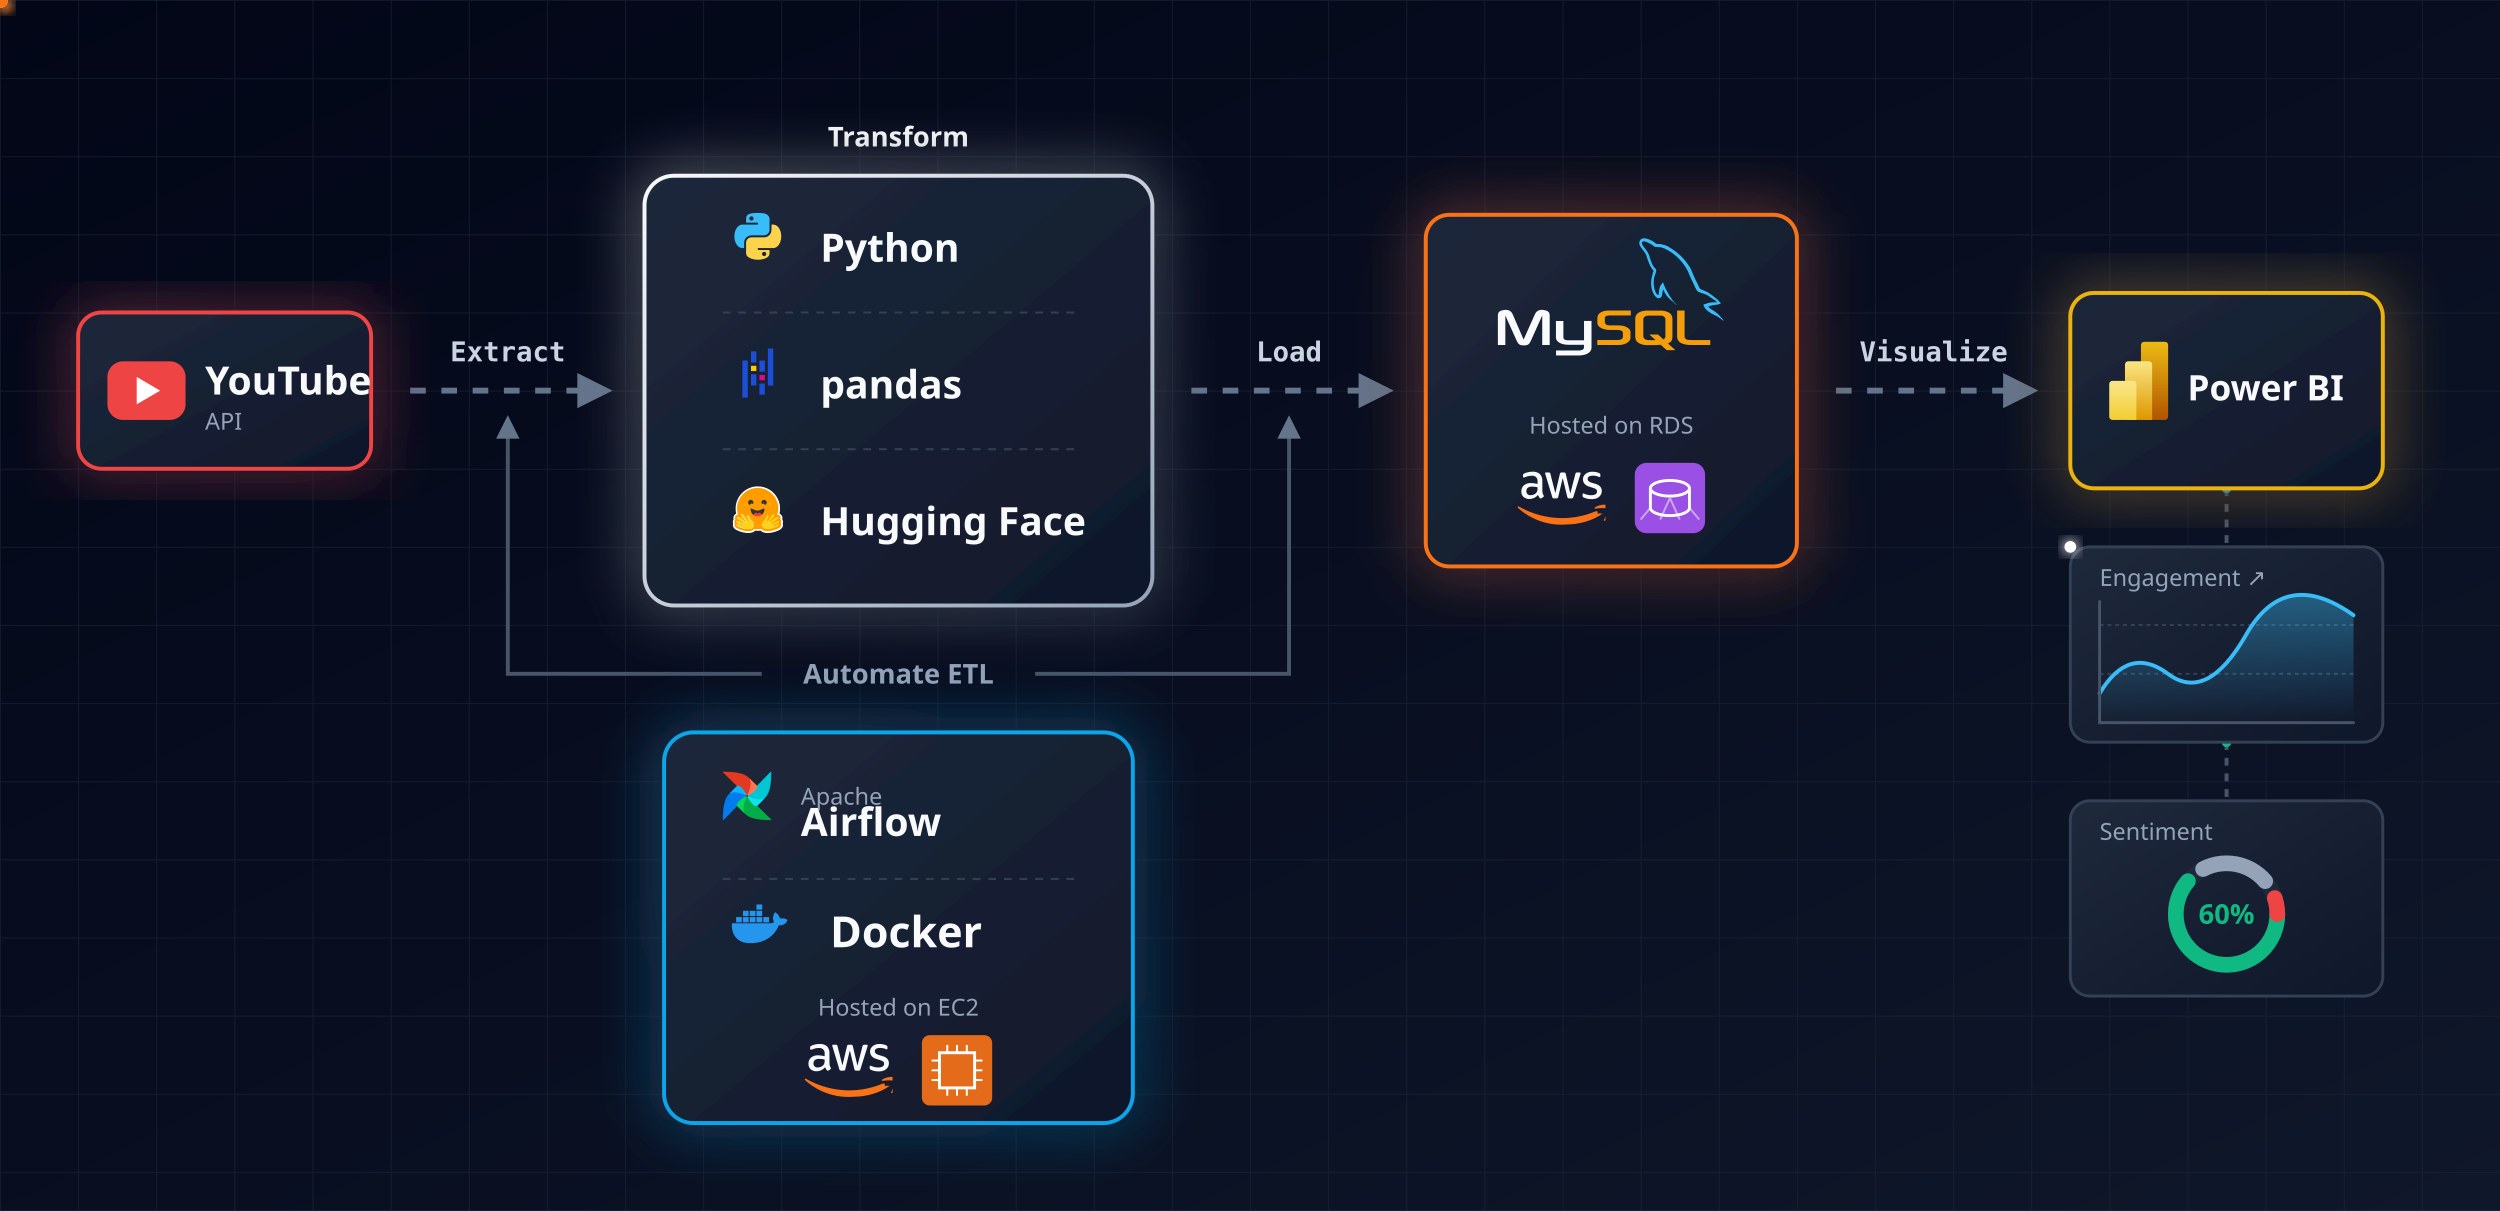
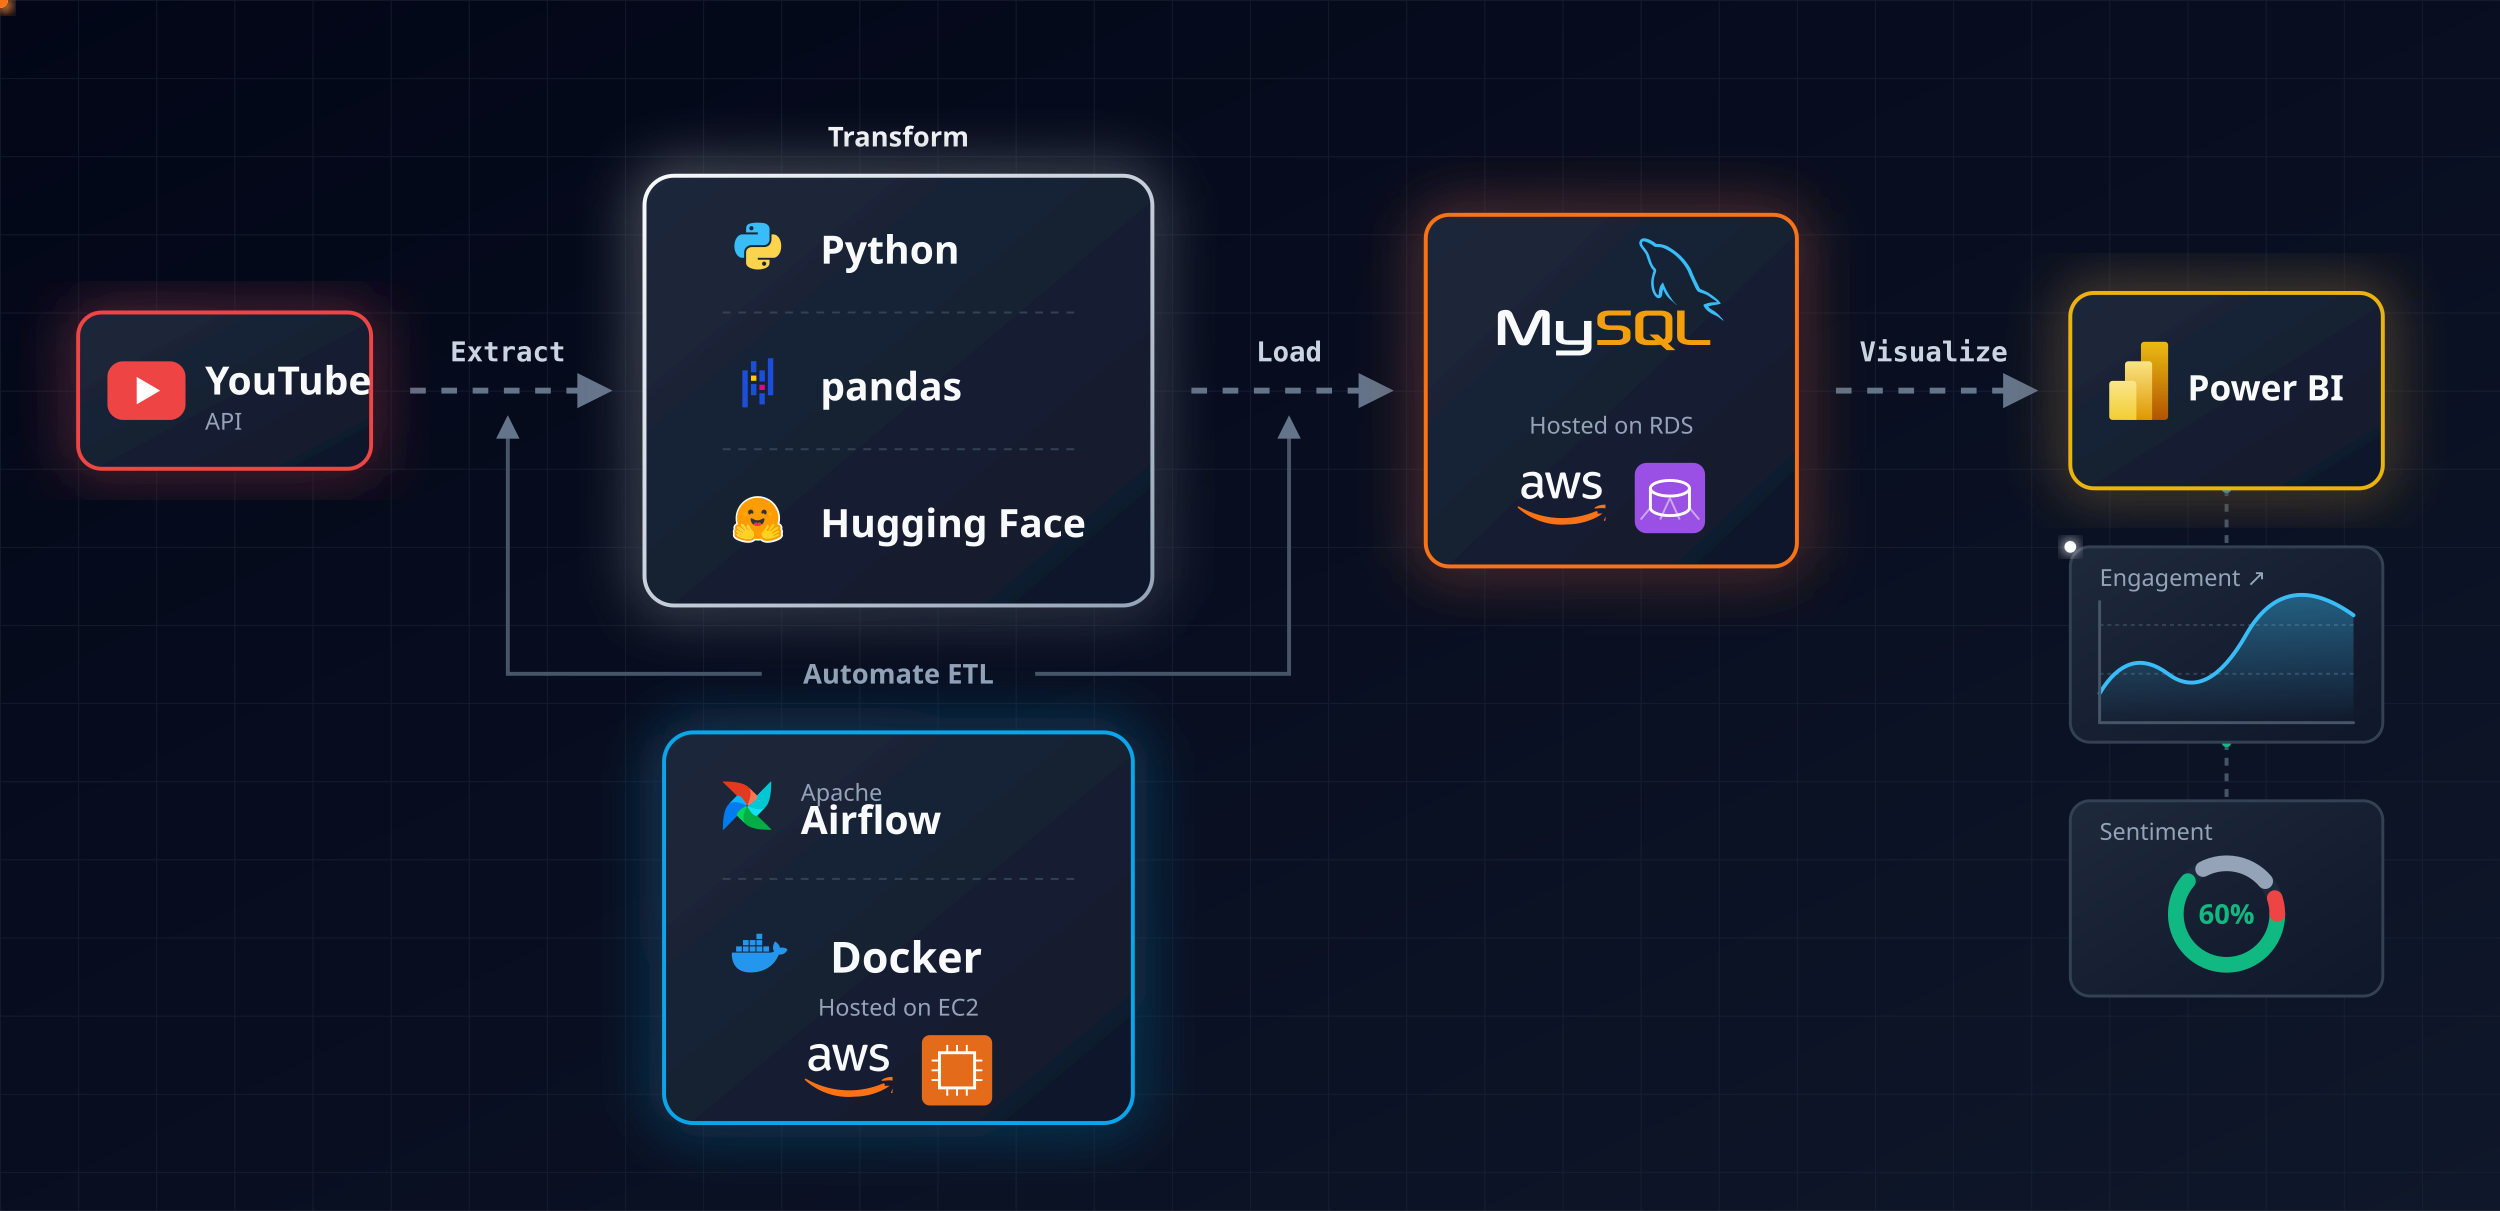
<svg xmlns="http://www.w3.org/2000/svg" viewBox="0 0 1280 620" width="100%" height="100%">
  <defs>
    <linearGradient id="bg-grad" x1="0%" y1="0%" x2="100%" y2="100%">
      <stop offset="0%" stop-color="#020617" />
      <stop offset="100%" stop-color="#0f172a" />
    </linearGradient>
    <linearGradient id="panel-grad" x1="0%" y1="0%" x2="100%" y2="100%">
      <stop offset="0%" stop-color="#1e293b" />
      <stop offset="100%" stop-color="#0f172a" />
    </linearGradient>
    <linearGradient id="border-transform" x1="0%" y1="0%" x2="100%" y2="100%">
      <stop offset="0%" stop-color="#f8fafc" />
      <stop offset="100%" stop-color="#94a3b8" />
    </linearGradient>
    <linearGradient id="line-fill" x1="0%" y1="0%" x2="0%" y2="100%">
      <stop offset="0%" stop-color="#38bdf8" stop-opacity="0.4" />
      <stop offset="100%" stop-color="#38bdf8" stop-opacity="0.0" />
    </linearGradient>
    <filter id="glow" x="-50%" y="-50%" width="200%" height="200%">
      <feGaussianBlur in="SourceGraphic" stdDeviation="3" result="blur1" />
      <feGaussianBlur in="SourceGraphic" stdDeviation="6" result="blur2" />
      <feMerge>
        <feMergeNode in="blur2" />
        <feMergeNode in="blur1" />
        <feMergeNode in="SourceGraphic" />
      </feMerge>
    </filter>
    <filter id="panel-glow" x="-20%" y="-20%" width="140%" height="140%">
      <feGaussianBlur in="SourceGraphic" stdDeviation="15" result="blur" />
      <feComposite in="SourceGraphic" in2="blur" operator="over" />
    </filter>
    <pattern id="grid" width="40" height="40" patternUnits="userSpaceOnUse">
      <path d="M 40 0 L 0 0 0 40" fill="none" stroke="#1e293b" stroke-width="1" opacity="0.5" />
    </pattern>
    <marker id="arrow" viewBox="0 0 10 10" refX="8" refY="5" markerWidth="6" markerHeight="6" orient="auto">
      <path d="M 0 0 L 10 5 L 0 10 Z" fill="#64748b" />
    </marker>
    <style>
      .node-title { font-family: 'Segoe UI', system-ui, sans-serif; font-size: 14px; font-weight: bold; fill: #f8fafc; text-anchor: middle; }
      .node-text { font-family: 'Segoe UI', system-ui, sans-serif; font-size: 20px; font-weight: bold; fill: #f8fafc; }
      .node-sub { font-family: 'Segoe UI', system-ui, sans-serif; font-size: 12px; fill: #94a3b8; }
      .label { font-family: 'Roboto Mono', monospace; font-size: 14px; fill: #cbd5e1; font-weight: bold; }
      .aws-logo { fill: #f8fafc; }
      .aws-smile { fill: #f97316; }
      
      @keyframes dashFlow {
        from { stroke-dashoffset: 16; }
        to { stroke-dashoffset: 0; }
      }
      .flow-line {
        stroke: #64748b;
        stroke-width: 3;
        fill: none;
        stroke-dasharray: 8 8;
        animation: dashFlow 1s linear infinite;
      }
    </style>
    <symbol id="aws-logo" viewBox="0 0 640 512">
      <path class="aws-logo" d="M180.41 203.01c-.72 22.65 10.6 32.68 10.88 39.05a8.164 8.164 0 0 1-4.1 6.27l-12.8 8.96a10.66 10.66 0 0 1-5.63 1.92c-.43-.02-8.19 1.83-20.48-25.61a78.608 78.608 0 0 1-62.61 29.45c-16.28.89-60.4-9.24-58.13-56.21-1.59-38.28 34.06-62.06 70.93-60.05 7.1.02 21.6.37 46.99 6.27v-15.62c2.69-26.46-14.7-46.99-44.81-43.91-2.4.01-19.4-.5-45.84 10.11-7.36 3.38-8.3 2.82-10.75 2.82-7.41 0-4.36-21.48-2.94-24.2 5.21-6.4 35.86-18.35 65.94-18.18a76.857 76.857 0 0 1 55.69 17.28 70.285 70.285 0 0 1 17.67 52.36l-.01 69.29z M93.99 235.4c32.43-.47 46.16-19.97 49.29-30.47 2.46-10.05 2.05-16.41 2.05-27.4-9.67-2.32-23.59-4.85-39.56-4.87-15.15-1.14-42.82 5.63-41.74 32.26-1.24 16.79 11.12 31.4 29.96 30.48z M264.91 258.45c-7.86.72-11.52-4.86-12.68-10.37l-49.8-164.65c-.97-2.78-1.61-5.65-1.92-8.58a4.61 4.61 0 0 1 3.86-5.25c.24-.04-2.13 0 22.25 0 8.78-.88 11.64 6.03 12.55 10.37l35.72 140.83 33.16-140.83c.53-3.22 2.94-11.07 12.8-10.24h17.16c2.17-.18 11.11-.5 12.68 10.37l33.42 142.63L420.98 80.1c.48-2.18 2.72-11.37 12.68-10.37h19.72c.85-.13 6.15-.81 5.25 8.58-.43 1.85 3.41-10.66-52.75 169.9-1.15 5.51-4.82 11.09-12.68 10.37h-18.69c-10.94 1.15-12.51-9.66-12.68-10.75L328.67 110.7l-32.78 136.99c-.16 1.09-1.73 11.9-12.68 10.75h-18.3z M538.39 264.08c-5.88.01-33.92-.3-57.36-12.29a12.802 12.802 0 0 1-7.81-11.91v-10.75c0-8.45 6.2-6.9 8.83-5.89 10.04 4.06 16.48 7.14 28.81 9.6 36.65 7.53 52.77-2.3 56.72-4.48 13.15-7.81 14.19-25.68 5.25-34.95-10.48-8.79-15.48-9.12-53.13-21-4.64-1.29-43.7-13.61-43.79-52.36-.61-28.24 25.05-56.18 69.52-55.95 12.67-.01 46.43 4.13 55.57 15.62 1.35 2.09 2.02 4.55 1.92 7.04v10.11c0 4.44-1.62 6.66-4.87 6.66-7.71-.86-21.39-11.17-49.16-10.75-6.89-.36-39.89.91-38.41 24.97-.43 18.96 26.61 26.07 29.7 26.89 36.46 10.97 48.65 12.79 63.12 29.58 17.14 22.25 7.9 48.3 4.35 55.44-19.08 37.49-68.42 34.44-69.26 34.42z" />
      <path class="aws-smile" d="M618.79 368.94c-70.03 51.72-171.69 79.25-258.49 79.25A469.127 469.127 0 0 1 2.83 327.46c-6.53-5.89-.77-13.96 7.17-9.47a637.37 637.37 0 0 0 316.88 84.12 630.22 630.22 0 0 0 241.59-49.55c11.78-5 21.77 7.8 10.12 16.38z M647.98 335.65c-8.96-11.52-59.28-5.38-81.81-2.69-6.79.77-7.94-5.12-1.79-9.47 40.07-28.17 105.88-20.1 113.44-10.63 7.55 9.47-2.05 75.41-39.56 106.91-5.76 4.87-11.27 2.3-8.71-4.1 8.44-21.25 27.39-68.49 18.43-80.02z" />
    </symbol>
    <path id="p-extract" d="M 210 200 L 310 200" fill="none" />
    <path id="p-load" d="M 610 200 L 710 200" fill="none" />
    <path id="p-viz" d="M 940 200 L 1040 200" fill="none" />
  </defs>
  <rect width="100%" height="100%" fill="url(#bg-grad)" />
  <rect width="100%" height="100%" fill="url(#grid)" />
  <text x="460" y="350" font-family="'Segoe UI', sans-serif" font-size="14" font-weight="bold" fill="#94a3b8" text-anchor="middle">Automate ETL</text>
  <path d="M 390 345 L 260 345 L 260 215" stroke="#475569" stroke-width="2" fill="none" marker-end="url(#arrow)" />
  <path d="M 530 345 L 660 345 L 660 215" stroke="#475569" stroke-width="2" fill="none" marker-end="url(#arrow)" />
  <path d="M 210 200 L 310 200" class="flow-line" marker-end="url(#arrow)" />
  <text x="260" y="185" class="label" text-anchor="middle">Extract</text>
  <path d="M 610 200 L 710 200" class="flow-line" marker-end="url(#arrow)" />
  <text x="660" y="185" class="label" text-anchor="middle">Load</text>
  <path d="M 940 200 L 1040 200" class="flow-line" marker-end="url(#arrow)" />
  <text x="990" y="185" class="label" text-anchor="middle">Visualize</text>
  <g transform="translate(40, 160)">
    <rect width="150" height="80" rx="12" fill="url(#panel-grad)" stroke="#ef4444" stroke-width="2" filter="url(#panel-glow)" />
    <g transform="translate(15, 25)">
      <rect x="0" y="0" width="40" height="30" rx="8" fill="#ef4444" />
      <polygon points="15,8 15,22 27,15" fill="#ffffff" />
    </g>
    <text x="65" y="42" font-family="'Segoe UI', sans-serif" font-size="20" font-weight="bold" fill="#f8fafc">YouTube</text>
    <text x="65" y="60" class="node-sub">API</text>
  </g>
  <g transform="translate(330, 90)">
    <text x="130" y="-15" class="node-title">Transform</text>
    <rect width="260" height="220" rx="15" fill="url(#panel-grad)" stroke="url(#border-transform)" stroke-width="2" filter="url(#panel-glow)" />
    <g transform="translate(30, 20)">
-       <svg x="12" y="-5" width="32" height="32" viewBox="0 0 512 512">
+       <svg x="12" y="0" width="32" height="32" viewBox="0 0 512 512">
        <path fill-rule="evenodd" d="M193.46 249.056a65.316 65.316 0 0 1 11.586-1.041l-3.122-.015h103.823c4.503 0 8.806-.617 12.908-1.754 19.37-5.363 33.345-22.537 33.345-43.663v-87.224c0-24.832-21.15-43.484-46.289-47.606-15.931-2.624-39.258-3.827-55.089-3.749-15.829.086-30.981 1.404-44.277 3.749C167.143 74.576 160 88.928 160 115.359V144h96v16H128.82c-35.628 0-64.538 42.571-64.813 95.242-.002.253-.007.505-.007.758 0 9.523.94 18.72 2.685 27.404C74.648 323.07 99.451 352 128.82 352H144v-45.935c0-26.827 20.146-51.733 49.46-57.009zm10.196-122.054c-9.592 0-17.384-7.785-17.384-17.403 0-9.664 7.774-17.52 17.384-17.52 9.574 0 17.399 7.855 17.399 17.52.001 9.618-7.809 17.403-17.399 17.403z" fill="#38bdf8" />
        <path fill-rule="evenodd" d="M443.951 222.543C434.78 186.021 411.033 160 383.18 160H368v40.672c0 33.915-22.286 58.474-49.489 62.681a53.943 53.943 0 0 1-8.301.646H206.351a51.41 51.41 0 0 0-13.049 1.672C174.18 270.689 160 286.6 160 307.236v87.227c0 24.832 24.977 39.426 49.481 46.551 29.327 8.531 61.267 10.068 96.366 0C329.15 434.354 352 420.893 352 394.463V368h-96v-16h127.18c25.24 0 47.107-21.365 57.814-52.549C445.474 286.404 448 271.641 448 256c0-11.768-1.433-23.038-4.049-33.457zM307.867 382.82c9.59 0 17.381 7.785 17.381 17.4 0 9.65-7.791 17.521-17.381 17.521-9.577 0-17.399-7.871-17.399-17.521 0-9.63 7.806-17.4 17.399-17.4z" fill="#fcd34d" />
      </svg>
-       <text x="60" y="24" class="node-text">Python</text>
+       <text x="60" y="25" class="node-text">Python</text>
    </g>
    <line x1="40" y1="70" x2="220" y2="70" stroke="#334155" stroke-width="1" stroke-dasharray="4 4" />
    <g transform="translate(30, 90)">
-       <svg x="12" y="-5" width="32" height="32" viewBox="0 0 210.21 280.43">
+       <svg x="12" y="0" width="32" height="32" viewBox="0 0 210.21 280.43">
        <rect x="74.51" y="43.03" width="24.09" height="50.02" fill="#1d4ed8" />
        <rect x="74.51" y="145.78" width="24.09" height="50.02" fill="#1d4ed8" />
        <rect x="74.51" y="107.65" width="24.09" height="23.6" fill="#ffca00" />
        <rect x="35.81" y="84.15" width="24.09" height="166.27" fill="#1d4ed8" />
        <rect x="112.41" y="187.05" width="24.09" height="50.02" fill="#1d4ed8" />
        <rect x="112.41" y="84.21" width="24.09" height="50.02" fill="#1d4ed8" />
        <rect x="112.41" y="148.84" width="24.09" height="23.6" fill="#e70488" />
        <rect x="150.3" y="30" width="24.09" height="166.27" fill="#1d4ed8" />
      </svg>
-       <text x="60" y="24" class="node-text">pandas</text>
+       <text x="60" y="25" class="node-text">pandas</text>
    </g>
    <line x1="40" y1="140" x2="220" y2="140" stroke="#334155" stroke-width="1" stroke-dasharray="4 4" />
    <g transform="translate(30, 160)">
-       <svg x="12" y="-5" width="32" height="32" viewBox="0 0 256 256">
+       <svg x="12" y="0" width="32" height="32" viewBox="0 0 256 256">
        <path d="M230.721 172.7C230.183 170.673 229.313 168.75 228.146 167.008C228.396 166.091 228.587 165.159 228.714 164.217C229.543 158.241 227.471 152.77 223.567 148.537C221.452 146.225 219.185 144.698 216.784 143.761C218.36 137.018 219.157 130.117 219.161 123.193C219.161 120.03 218.982 116.932 218.682 113.88C218.526 112.356 218.337 110.836 218.115 109.32C217.428 104.847 216.408 100.431 215.064 96.11C214.183 93.271 213.164 90.476 212.01 87.736C210.281 83.678 208.262 79.75 205.969 75.982C204.465 73.475 202.827 71.051 201.062 68.72C200.197 67.543 199.296 66.394 198.358 65.274C195.58 61.898 192.561 58.728 189.325 55.788C188.25 54.8 187.145 53.845 186.01 52.926C184.893 51.994 183.751 51.093 182.586 50.222C180.241 48.477 177.818 46.839 175.324 45.315C161.543 36.945 145.382 32.145 128.109 32.145C77.817 32.145 37.057 72.907 37.057 123.196C37.055 130.208 37.867 137.196 39.477 144.02C37.317 144.958 35.247 146.42 33.327 148.535C29.424 152.766 27.351 158.217 28.18 164.193C28.306 165.142 28.495 166.082 28.747 167.006C27.581 168.749 26.712 170.673 26.174 172.7C24.974 177.261 25.369 181.374 26.894 184.978C25.236 189.688 25.65 194.704 27.809 199.065C29.379 202.25 31.626 204.714 34.396 206.916C37.689 209.534 41.811 211.758 46.783 213.892C52.715 216.422 59.956 218.799 63.249 219.671C71.755 221.873 79.911 223.269 88.177 223.337C99.954 223.446 110.096 220.677 117.357 213.59C120.924 214.027 124.515 214.246 128.109 214.244C131.906 214.236 135.699 213.997 139.467 213.529C146.711 220.661 156.892 223.455 168.712 223.343C176.977 223.277 185.133 221.881 193.617 219.676C196.932 218.804 204.17 216.427 210.105 213.897C215.077 211.76 219.199 209.536 222.514 206.922C225.263 204.719 227.508 202.256 229.079 199.071C231.26 194.709 231.652 189.693 230.017 184.983C231.527 181.379 231.92 177.257 230.721 172.7Z" fill="white" />
        <path d="M221.784 183.816C222.786 182.312 223.458 180.613 223.756 178.831C224.053 177.048 223.97 175.223 223.512 173.475C222.848 170.952 221.476 168.854 219.615 167.347C220.512 165.873 221.1 164.233 221.344 162.525C221.881 158.811 220.648 155.103 217.874 152.079C215.716 149.726 212.662 148.431 209.282 148.431C208.889 148.431 208.489 148.452 208.081 148.492C210.643 140.304 211.942 131.774 211.933 123.195C211.933 76.523 174.097 38.685 127.424 38.685C80.75 38.685 42.91 76.519 42.91 123.195C42.901 131.752 44.194 140.261 46.742 148.43H46.652C43.272 148.43 40.219 149.724 38.06 152.077C35.287 155.098 34.053 158.81 34.59 162.523C34.835 164.231 35.423 165.872 36.32 167.346C34.458 168.852 33.086 170.95 32.422 173.473C31.964 175.222 31.882 177.047 32.18 178.83C32.478 180.612 33.15 182.312 34.152 183.816C33.974 184.094 33.81 184.381 33.655 184.676C31.985 187.847 31.877 191.43 33.352 194.767C35.588 199.824 41.142 203.808 51.929 208.085C58.636 210.745 64.779 212.446 64.833 212.461C73.705 214.762 81.729 215.931 88.675 215.931C100.081 215.931 108.591 212.811 114.026 206.647C123.222 208.106 132.594 208.052 141.773 206.489C147.201 212.757 155.76 215.931 167.262 215.931C174.208 215.931 182.232 214.762 191.103 212.461C191.158 212.446 197.298 210.745 204.008 208.085C214.795 203.808 220.35 199.824 222.585 194.767C224.059 191.43 223.952 187.847 222.281 184.676C222.129 184.379 221.961 184.091 221.784 183.816ZM110.137 196.997C109.669 197.815 109.168 198.614 108.635 199.391C107.23 201.448 105.382 203.02 103.237 204.188C99.137 206.424 93.947 207.205 88.675 207.205C80.346 207.205 71.808 205.256 67.023 204.015C66.787 203.954 37.689 195.735 41.373 188.739C41.993 187.562 43.013 187.092 44.298 187.092C49.485 187.092 58.93 194.816 62.989 194.816C63.896 194.816 64.536 194.43 64.797 193.488C66.527 187.284 38.504 184.676 40.864 175.692C41.28 174.102 42.41 173.456 43.998 173.456C50.856 173.455 66.248 185.516 69.467 185.516C69.714 185.516 69.891 185.443 69.987 185.291C70.001 185.268 70.015 185.246 70.028 185.222C71.539 182.727 70.672 180.913 60.321 174.573L59.327 173.968C47.936 167.074 39.941 162.925 44.488 157.975C45.011 157.404 45.753 157.151 46.654 157.151C47.722 157.151 49.015 157.508 50.439 158.108C56.455 160.645 64.793 167.564 68.276 170.581C68.824 171.057 69.368 171.538 69.909 172.022C69.909 172.022 74.319 176.608 76.985 176.608C77.599 176.608 78.12 176.366 78.473 175.768C80.364 172.58 60.91 157.838 59.813 151.755C59.069 147.634 60.335 145.546 62.675 145.546C63.788 145.546 65.146 146.02 66.645 146.971C71.295 149.922 80.273 165.35 83.56 171.352C84.662 173.363 86.543 174.213 88.238 174.213C91.601 174.213 94.23 170.87 88.546 166.622C80.003 160.23 83.001 149.782 87.078 149.139C87.252 149.111 87.428 149.097 87.603 149.097C91.311 149.097 92.946 155.486 92.946 155.486C92.946 155.486 97.74 167.524 105.975 175.753C113.447 183.222 114.491 189.351 110.137 196.997ZM128.109 214.244C126.311 214.244 124.524 214.186 122.753 214.072C122.955 214.129 123.159 214.183 123.363 214.234C124.931 214.241 126.511 214.244 128.109 214.244Z" fill="#FF9D00" />
        <path d="M108.638 199.391C114.64 190.59 114.214 183.984 105.98 175.754C97.744 167.523 92.951 155.487 92.951 155.487C92.951 155.487 91.162 148.496 87.082 149.138C83.002 149.78 80.009 160.227 88.552 166.622C97.094 173.017 86.852 177.353 83.564 171.352C80.276 165.35 71.299 149.923 66.645 146.972C61.991 144.021 58.718 145.675 59.815 151.757C60.36 154.776 65.428 159.929 70.163 164.743C74.967 169.627 79.428 174.163 78.474 175.768C76.581 178.955 69.914 172.023 69.914 172.023C69.914 172.023 49.038 153.025 44.494 157.976C40.304 162.539 46.765 166.418 56.721 172.397C57.567 172.905 58.439 173.429 59.332 173.969C70.723 180.865 71.609 182.684 69.992 185.293C69.395 186.257 65.582 183.968 60.892 181.153C52.897 176.352 42.355 170.023 40.866 175.688C39.578 180.591 47.334 183.595 54.368 186.32C60.228 188.59 65.588 190.666 64.799 193.484C63.982 196.406 59.553 193.969 54.712 191.305C49.277 188.314 43.322 185.038 41.373 188.735C37.69 195.725 66.783 203.954 67.023 204.015C76.423 206.453 100.295 211.619 108.638 199.391ZM147.303 199.391C141.301 190.59 141.727 183.984 149.962 175.754C158.197 167.523 162.99 155.487 162.99 155.487C162.99 155.487 164.779 148.496 168.859 149.138C172.939 149.78 175.932 160.227 167.39 166.622C158.847 173.017 169.089 177.353 172.377 171.352C175.666 165.35 184.637 149.923 189.291 146.972C193.945 144.021 197.22 145.675 196.122 151.757C195.578 154.776 190.509 159.929 185.774 164.744C180.97 169.628 176.509 174.163 177.462 175.768C179.355 178.955 186.027 172.019 186.027 172.019C186.027 172.019 206.902 153.022 211.448 157.973C215.637 162.535 209.176 166.415 199.219 172.394C198.348 172.917 197.478 173.441 196.609 173.966C185.218 180.862 184.332 182.681 185.948 185.289C186.546 186.254 190.359 183.964 195.048 181.149C203.044 176.349 213.586 170.019 215.075 175.685C216.364 180.588 208.607 183.592 201.573 186.317C195.713 188.587 190.353 190.663 191.141 193.481C191.957 196.402 196.385 193.965 201.225 191.301C206.66 188.31 212.616 185.032 214.564 188.732C218.248 195.726 189.15 203.947 188.915 204.007C179.515 206.453 155.643 211.619 147.303 199.391Z" fill="#FFD21E" />
        <path d="M152.047 102.567C153.229 102.985 154.108 104.257 154.944 105.468C156.074 107.104 157.126 108.627 158.74 107.769C160.644 106.756 162.205 105.202 163.225 103.302C164.246 101.402 164.681 99.243 164.475 97.096C164.321 95.491 163.813 93.94 162.987 92.555C162.161 91.17 161.038 89.985 159.7 89.086C158.361 88.187 156.839 87.597 155.245 87.357C153.65 87.117 152.022 87.234 150.478 87.699C148.934 88.164 147.513 88.965 146.316 90.046C145.119 91.126 144.176 92.458 143.556 93.946C142.936 95.434 142.653 97.041 142.728 98.652C142.804 100.263 143.235 101.836 143.992 103.26C144.74 104.667 146.4 104.003 148.152 103.302C149.525 102.753 150.956 102.181 152.047 102.567ZM100.672 102.567C99.49 102.985 98.611 104.258 97.775 105.468C96.645 107.105 95.592 108.627 93.979 107.769C91.585 106.501 89.748 104.386 88.828 101.838C87.907 99.29 87.969 96.49 89.001 93.984C90.032 91.479 91.96 89.447 94.408 88.285C96.856 87.124 99.649 86.916 102.242 87.701C104.307 88.323 106.141 89.543 107.513 91.207C108.885 92.87 109.732 94.903 109.949 97.049C110.165 99.195 109.74 101.356 108.728 103.26C107.979 104.667 106.319 104.003 104.567 103.303C103.193 102.753 101.764 102.181 100.672 102.567ZM144.099 149.318C152.242 142.903 155.233 132.429 155.233 125.977C155.233 120.877 151.802 122.482 146.309 125.202L145.999 125.355C140.957 127.852 134.245 131.177 126.877 131.177C119.508 131.177 112.796 127.852 107.755 125.354C102.084 122.545 98.527 120.783 98.527 125.978C98.527 132.634 101.709 143.563 110.443 149.912C111.596 147.573 113.219 145.497 115.211 143.813C117.202 142.129 119.52 140.874 122.018 140.126C122.89 139.866 123.788 141.367 124.707 142.904C125.594 144.386 126.501 145.902 127.423 145.902C128.406 145.902 129.371 144.408 130.314 142.95C131.299 141.425 132.26 139.94 133.189 140.237C137.864 141.738 141.775 144.993 144.099 149.318Z" fill="#32343D" />
        <path d="M144.097 149.317C139.856 152.659 134.219 154.9 126.878 154.9C119.981 154.9 114.587 152.922 110.443 149.911C111.596 147.572 113.219 145.495 115.211 143.812C117.202 142.128 119.52 140.873 122.018 140.125C123.73 139.614 125.545 145.901 127.423 145.901C129.433 145.901 131.37 139.655 133.189 140.236C137.863 141.738 141.773 144.993 144.097 149.317Z" fill="#FF323D" />
        <path d="M81.2 111.64C80.231 112.288 79.117 112.687 77.957 112.801C76.797 112.916 75.627 112.742 74.55 112.295C73.689 111.94 72.907 111.418 72.249 110.759C71.59 110.101 71.068 109.319 70.713 108.458C70.267 107.381 70.094 106.211 70.208 105.051C70.323 103.891 70.722 102.777 71.37 101.808C72.149 100.642 73.256 99.733 74.551 99.197C75.847 98.66 77.272 98.52 78.647 98.793C80.022 99.067 81.285 99.743 82.276 100.734C83.267 101.726 83.942 102.99 84.215 104.365C84.488 105.74 84.348 107.165 83.811 108.46C83.275 109.755 82.365 110.861 81.2 111.64ZM182.613 111.64C181.644 112.288 180.53 112.687 179.37 112.801C178.209 112.916 177.039 112.742 175.962 112.295C175.101 111.939 174.319 111.418 173.661 110.759C173.003 110.101 172.481 109.319 172.125 108.458C171.68 107.381 171.507 106.211 171.621 105.051C171.736 103.891 172.135 102.777 172.782 101.808C173.364 100.936 174.133 100.205 175.032 99.666C175.931 99.127 176.938 98.794 177.981 98.692C179.025 98.589 180.078 98.719 181.064 99.073C182.051 99.426 182.947 99.994 183.688 100.736C184.68 101.727 185.355 102.99 185.628 104.365C185.902 105.74 185.761 107.165 185.224 108.46C184.687 109.755 183.779 110.861 182.613 111.64Z" fill="#FFAD03" />
      </svg>
-       <text x="60" y="24" class="node-text">Hugging Face</text>
+       <text x="60" y="25" class="node-text">Hugging Face</text>
    </g>
  </g>
  <g transform="translate(730, 110)">
    <rect width="190" height="180" rx="12" fill="url(#panel-grad)" stroke="#f97316" stroke-width="2" filter="url(#panel-glow)" />
    <g transform="translate(30, 12)">
      <svg x="0" y="0" width="130" height="60" viewBox="0 0 204.8 105.765">
        <path d="M0 96.334h6.747V69.7l10.445 23.227c1.232 2.8 2.92 3.806 6.228 3.806s4.93-.995 6.164-3.806L40.03 69.7v26.644h6.748v-26.6c0-2.595-1.04-3.85-3.18-4.498-5.125-1.6-8.564-.216-10.12 3.244l-10.25 22.923L13.3 68.48c-1.492-3.46-4.995-4.844-10.12-3.244C1.038 65.885 0 67.14 0 69.734v26.6zm52.386-21.686h6.745v14.68c-.063.798.256 2.67 3.952 2.727 1.886.03 14.554 0 14.672 0v-17.48h6.76c.03 0-.007 23.834-.006 23.936.037 5.878-7.294 7.155-10.672 7.254H52.533v-4.54l21.342-.001c4.342-.46 3.83-2.617 3.83-3.344v-1.77h-14.34c-6.672-.06-10.92-2.973-10.973-6.323-.005-.3.144-14.995-.004-15.14z" fill="#f8fafc" />
        <path d="M89.716 96.334h19.398c2.27 0 4.477-.475 6.23-1.298 2.92-1.34 4.347-3.157 4.347-5.536v-4.93c0-1.947-1.622-3.763-4.8-4.974-1.687-.65-3.763-.995-5.774-.995h-8.175c-2.724 0-4.022-.822-4.346-2.638-.065-.216-.065-.4-.065-.606v-3.07c0-.173 0-.347.065-.563.324-1.384 1.038-1.774 3.438-2 .195 0 .454-.044.65-.044h19.268v-4.497h-18.944c-2.725 0-4.152.173-5.45.562C91.532 67 89.78 69 89.78 72.46v3.936c0 3.028 3.44 5.623 9.212 6.228.65.043 1.298.086 1.946.086h7.007c.26 0 .52 0 .714.044 2.14.173 3.05.562 3.698 1.34.4.4.52.78.52 1.2v3.936c0 .476-.324 1.082-.973 1.6-.584.52-1.557.865-2.855.952-.26 0-.454.043-.713.043h-18.62v4.498zm72.064-7.828c0 4.628 3.438 7.223 10.38 7.742a29.45 29.45 0 0 0 1.946.086h17.582v-4.498h-17.712c-3.957 0-5.45-.995-5.45-3.374v-23.27h-6.747v23.312zm-37.785.234V72.705c0-4.074 2.86-6.545 8.516-7.325a12.94 12.94 0 0 1 1.821-.13h12.807a13.87 13.87 0 0 1 1.886.13c5.656.78 8.516 3.25 8.516 7.325V88.74c0 3.305-1.215 5.074-4.015 6.227l6.646 6h-7.834l-5.377-4.854-5.413.343h-7.216c-1.235 0-2.535-.174-3.966-.564-4.3-1.17-6.37-3.424-6.37-7.152zm7.283-.4c0 .217.065.433.13.694.4 1.864 2.145 2.904 4.8 2.904h6.13l-5.63-5.083h7.834l4.9 4.433c.905-.482 1.5-1.22 1.7-2.167.065-.216.065-.433.065-.65V73.096c0-.173 0-.4-.065-.607-.4-1.733-2.146-2.73-4.746-2.73H136.22c-3 0-4.94 1.3-4.94 3.337v15.256z" fill="#f59e0b" />
        <g fill="#38bdf8">
          <path d="M197.624 57.73c-4.147-.112-7.316.273-10.024 1.415-.77.325-1.997.333-2.123 1.298.423.443.49 1.105.825 1.65.647 1.047 1.74 2.45 2.713 3.184 1.064.803 2.16 1.663 3.303 2.36 2.03 1.238 4.296 1.945 6.25 3.184 1.152.73 2.296 1.65 3.42 2.476.555.408.93 1.042 1.65 1.297v-.118c-.38-.483-.477-1.147-.825-1.65l-1.533-1.533c-1.5-2-3.402-3.737-5.425-5.19-1.613-1.158-5.224-2.722-5.897-4.6l-.118-.118c1.144-.13 2.483-.543 3.54-.825 1.773-.475 3.358-.353 5.19-.825l2.477-.708v-.472c-.926-.95-1.586-2.207-2.595-3.066-2.64-2.25-5.523-4.495-8.49-6.37-1.646-1.04-3.68-1.714-5.425-2.595-.587-.296-1.618-.45-2.005-.944-.916-1.168-1.415-2.65-2.122-4-1.48-2.85-2.934-5.964-4.246-8.963-.895-2.045-1.48-4.062-2.594-5.897-5.355-8.804-11.12-14.118-20.048-19.34-1.9-1.11-4.187-1.55-6.605-2.123l-3.892-.236c-.792-.33-1.616-1.3-2.36-1.77-2.958-1.87-10.545-5.933-12.736-.6-1.383 3.373 2.067 6.664 3.302 8.374.866 1.2 1.976 2.543 2.594 3.892.407.886.478 1.775.826 2.713.857 2.3 1.603 4.823 2.712 6.958.56 1.08 1.178 2.218 1.887 3.184.435.593 1.18.854 1.297 1.77-.728 1.02-.77 2.6-1.18 3.892-1.843 5.812-1.148 13.035 1.533 17.337.823 1.32 2.76 4.152 5.425 3.066 2.33-.95 1.8-3.89 2.477-6.486.15-.59.058-1.02.354-1.415v.118l2.123 4.245c1.57 2.53 4.36 5.175 6.722 6.96 1.225.925 2.2 2.525 3.774 3.066v-.118h-.118c-.307-.48-.787-.677-1.18-1.06-.923-.905-1.95-2.03-2.713-3.066-2.15-2.918-4.048-6.11-5.778-9.435-.826-1.587-1.545-3.338-2.24-4.953-.268-.623-.265-1.564-.825-1.887-.763 1.184-1.887 2.14-2.477 3.538-.944 2.234-1.066 4.958-1.415 7.784-.207.074-.115.023-.236.118-1.642-.396-2.22-2.087-2.83-3.538-1.544-3.67-1.83-9.576-.472-13.798.35-1.092 1.94-4.534 1.297-5.543-.307-1.007-1.32-1.6-1.887-2.36-.7-.95-1.402-2.204-1.887-3.302-1.264-2.86-1.854-6.07-3.184-8.963-.636-1.382-1.71-2.78-2.594-4-.978-1.36-2.073-2.364-2.83-4-.27-.585-.636-1.52-.236-2.123a.93.93 0 0 1 .708-.708c.684-.527 2.59.175 3.302.472 1.89.786 3.47 1.534 5.072 2.595.77.5 1.547 1.496 2.476 1.77h1.06c1.66.382 3.52.12 5.07.59 2.742.833 5.198 2.13 7.43 3.538 6.798 4.292 12.355 10.402 16.157 17.7.612 1.173.876 2.294 1.415 3.538 1.087 2.5 2.456 5.093 3.538 7.547 1.08 2.45 2.13 4.92 3.656 6.958.802 1.07 3.9 1.646 5.307 2.24.987.417 2.603.852 3.538 1.415 1.785 1.077 3.515 2.36 5.19 3.54.837.59 3.41 1.883 3.538 2.948z" />
        </g>
      </svg>
      <text x="65" y="100" class="node-sub" text-anchor="middle">Hosted on RDS</text>
    </g>
    <g transform="translate(0, 115)">
      <g transform="translate(47, 12)">
        <use href="#aws-logo" x="0" y="0" width="45" height="36" />
      </g>
      <g transform="translate(107, 12)">
        <rect x="0" y="0" width="36" height="36" rx="6" fill="#a855f7" opacity="0.9" />
        <ellipse cx="18" cy="13" rx="10" ry="4" fill="none" stroke="#fff" stroke-width="1.5" />
        <path d="M 8 13 L 8 23 A 10 4 0 0 0 28 23 L 28 13" fill="none" stroke="#fff" stroke-width="1.5" />
        <path d="M 18 18 L 23 29 M 18 18 L 13 29 M 8 23 L 3 29 M 28 23 L 33 29" stroke="#fff" stroke-width="1" opacity="0.5" />
      </g>
    </g>
  </g>
  <g transform="translate(1060, 150)">
    <path d="M 80 100 L 80 130" stroke="#475569" stroke-width="2" stroke-dasharray="4 4" fill="none" />
    <circle cx="80" cy="100" r="2.5" fill="#38bdf8">
      <animate attributeName="cy" values="100;130;100" dur="2s" repeatCount="indefinite" />
    </circle>
    <path d="M 80 230 L 80 260" stroke="#475569" stroke-width="2" stroke-dasharray="4 4" fill="none" />
    <circle cx="80" cy="230" r="2.5" fill="#10b981">
      <animate attributeName="cy" values="230;260;230" dur="2s" begin="1s" repeatCount="indefinite" />
    </circle>
    <rect width="160" height="100" rx="12" fill="url(#panel-grad)" stroke="#eab308" stroke-width="2" filter="url(#panel-glow)" />
    <g transform="translate(15, 25)">
      <svg width="40" height="40" viewBox="0 0 630 630">
        <defs>
          <linearGradient x1="50%" y1="0%" x2="50%" y2="100%" id="pbi-grad-1">
            <stop stop-color="#EBBB14" offset="0%" />
            <stop stop-color="#B25400" offset="100%" />
          </linearGradient>
          <linearGradient x1="50%" y1="0%" x2="50%" y2="100%" id="pbi-grad-2">
            <stop stop-color="#F9E583" offset="0%" />
            <stop stop-color="#DE9800" offset="100%" />
          </linearGradient>
          <linearGradient x1="50%" y1="0%" x2="50%" y2="100%" id="pbi-grad-3">
            <stop stop-color="#F9E68B" offset="0%" />
            <stop stop-color="#F3CD32" offset="100%" />
          </linearGradient>
        </defs>
        <g transform="translate(77.5, 0)">
          <rect fill="url(#pbi-grad-1)" x="256" y="0" width="219" height="630" rx="26" />
          <path d="M346,604 L346,630 L320,630 L153,630 C138.641,630 127,618.359 127,604 L127,183 C127,168.641 138.641,157 153,157 L320,157 C334.359,157 346,168.641 346,183 L346,604 Z" fill="url(#pbi-grad-2)" />
          <path d="M219,604 L219,630 L193,630 L26,630 C11.641,630 1.75851975e-15,618.359 0,604 L0,341 C-1.75851975e-15,326.641 11.641,315 26,315 L193,315 C207.359,315 219,326.641 219,341 L219,604 Z" fill="url(#pbi-grad-3)" />
        </g>
      </svg>
    </g>
    <text x="100" y="55" font-family="'Segoe UI', sans-serif" font-size="18" font-weight="bold" fill="#f8fafc" text-anchor="middle">Power BI</text>
    <g transform="translate(0, 130)">
      <rect width="160" height="100" rx="10" fill="url(#panel-grad)" stroke="#334155" stroke-width="1.5" />
      <text x="15" y="20" class="node-sub">Engagement ↗</text>
      <line x1="15" y1="40" x2="145" y2="40" stroke="#334155" stroke-width="1" stroke-dasharray="2 2" />
      <line x1="15" y1="65" x2="145" y2="65" stroke="#334155" stroke-width="1" stroke-dasharray="2 2" />
      <path id="sparkline-path" d="M 15 75 Q 30 50 50 65 T 90 45 T 145 35" fill="none" stroke="#38bdf8" stroke-width="2" stroke-linecap="round" />
      <path d="M 15 75 Q 30 50 50 65 T 90 45 T 145 35 L 145 90 L 15 90 Z" fill="url(#line-fill)" />
      <circle r="3" fill="#ffffff" filter="url(#glow)">
        <animateMotion dur="4s" repeatCount="indefinite">
          <mpath href="#sparkline-path" />
        </animateMotion>
      </circle>
      <line x1="15" y1="90" x2="145" y2="90" stroke="#475569" stroke-width="1.5" stroke-linecap="round" />
      <line x1="15" y1="28" x2="15" y2="90" stroke="#475569" stroke-width="1.5" stroke-linecap="round" />
    </g>
    <g transform="translate(0, 260)">
      <rect width="160" height="100" rx="10" fill="url(#panel-grad)" stroke="#334155" stroke-width="1.5" />
      <text x="15" y="20" class="node-sub">Sentiment</text>
      <g transform="translate(80, 58)">
        <circle r="26" fill="none" stroke="#1e293b" stroke-width="8" />
        <g>
          <circle r="26" fill="none" stroke="#10b981" stroke-width="8" stroke-dasharray="100 163.4" stroke-linecap="round" />
          <circle r="26" fill="none" stroke="#94a3b8" stroke-width="8" stroke-dasharray="35 163.4" stroke-dashoffset="-110" stroke-linecap="round" />
          <circle r="26" fill="none" stroke="#ef4444" stroke-width="8" stroke-dasharray="18 163.4" stroke-dashoffset="-155" stroke-linecap="round" />
        </g>
        <text x="0" y="5" font-family="'Segoe UI', sans-serif" font-size="14" font-weight="bold" fill="#10b981" text-anchor="middle">60%</text>
      </g>
    </g>
  </g>
  <g transform="translate(340, 375)">
    <rect width="240" height="200" rx="15" fill="url(#panel-grad)" stroke="#0ea5e9" stroke-width="2" filter="url(#panel-glow)" />
    <g transform="translate(20, 25)">
-       <svg x="10" y="-5" width="25" height="25" viewBox="0 0 128 128">
+       <svg x="10" y="0" width="25" height="25" viewBox="0 0 128 128">
        <path d="m2.544 127 60.809-62.332a1.124 1.124 0 0 0 0.136-1.437c-3.698-5.162-10.521-6.058-13.05-9.527-7.49-10.275-9.391-16.092-12.61-15.731a0.984 0.984 0 0 0-0.585 0.308l-21.966 22.518c-12.638 12.944-14.454 41.475-14.782 65.367a1.191 1.191 0 0 0 2.047 0.833z" fill="#017cee" />
        <path d="m126.99 125.46-62.332-60.813a1.124 1.124 0 0 0-1.439-0.136c-5.162 3.7-6.058 10.521-9.527 13.05-10.275 7.49-16.092 9.391-15.731 12.61a0.984 0.984 0 0 0 0.308 0.582l22.518 21.966c12.944 12.638 41.475 14.454 65.367 14.782a1.191 1.191 0 0 0 0.835-2.041z" fill="#00ad46" />
        <path d="m60.792 112.72c-7.076-6.904-10.355-20.559 3.206-48.719-22.046 9.852-29.771 22.803-25.972 26.511z" fill="#04d659" />
        <path d="m125.45 1.011-60.807 62.332a1.122 1.122 0 0 0-0.136 1.437c3.7 5.162 10.519 6.058 13.05 9.527 7.49 10.275 9.393 16.092 12.61 15.731a0.979 0.979 0 0 0 0.585-0.308l21.966-22.518c12.638-12.944 14.454-41.475 14.782-65.367a1.193 1.193 0 0 0-2.05-0.833z" fill="#00c7d4" />
        <path d="m112.73 67.211c-6.904 7.076-20.559 10.355-48.721-3.206 9.852 22.046 22.803 29.771 26.511 25.972z" fill="#11e1ee" />
        <path d="m1.002 2.55 62.332 60.807a1.124 1.124 0 0 0 1.437 0.136c5.162-3.7 6.058-10.521 9.527-13.05 10.275-7.49 16.092-9.391 15.731-12.61a0.99 0.99 0 0 0-0.308-0.585l-22.518-21.966c-12.944-12.638-41.475-14.454-65.367-14.782a1.191 1.191 0 0 0-0.833 2.05z" fill="#e43921" />
        <path d="m67.212 15.284c7.076 6.904 10.355 20.559-3.206 48.721 22.046-9.852 29.771-22.805 25.972-26.511z" fill="#ff7557" />
        <path d="m15.279 60.8c6.904-7.076 20.559-10.355 48.721 3.206-9.852-22.046-22.803-29.771-26.511-25.972z" fill="#0cb6ff" />
        <circle cx="64.009" cy="63.995" r="2.718" fill="#4a4848" />
      </svg>
-       <text x="50" y="12" class="node-sub">Apache</text>
-       <text x="50" y="28" font-family="'Segoe UI', sans-serif" font-size="20" font-weight="bold" fill="#f8fafc">Airflow</text>
+       <text x="50" y="10" class="node-sub">Apache</text>
+       <text x="50" y="27" font-family="'Segoe UI', sans-serif" font-size="20" font-weight="bold" fill="#f8fafc">Airflow</text>
    </g>
    <line x1="30" y1="75" x2="210" y2="75" stroke="#334155" stroke-width="1" stroke-dasharray="4 4" />
    <g transform="translate(20, 95)">
-       <svg x="10" y="-15" width="36" height="36" viewBox="0 0 512 512">
+       <svg x="10" y="0" width="36" height="36" viewBox="0 0 512 512">
        <path fill="#2496ed" d="M296 245h42v-38h-42zm-50 0h42v-38h-42zm-49 0h42v-38h-42zm-49 0h41v-38h-41zm-50 0h42v-38H98zm50-46h41v-38h-41zm49 0h42v-38h-42zm49 0h42v-38h-42zm0-46h42v-38h-42zm226 75s-18-17-55-11c-4-29-35-46-35-46s-29 35-8 74c-6 3-16 7-31 7H68c-5 19-5 145 133 145 99 0 173-46 208-130 52 4 63-39 63-39z" />
      </svg>
-       <text x="65" y="15" font-family="'Segoe UI', sans-serif" font-size="22" font-weight="bold" fill="#f8fafc">Docker</text>
+       <text x="65" y="28" font-family="'Segoe UI', sans-serif" font-size="22" font-weight="bold" fill="#f8fafc">Docker</text>
    </g>
    <g transform="translate(0, 145)">
      <text x="120" y="0" class="node-sub" text-anchor="middle">Hosted on EC2</text>
      <g transform="translate(72, 10)">
        <use href="#aws-logo" x="0" y="0" width="45" height="36" />
      </g>
      <g transform="translate(132, 10)">
        <rect x="0" y="0" width="36" height="36" rx="4" fill="#f97316" opacity="0.9" />
        <rect x="9" y="9" width="18" height="18" fill="none" stroke="#fff" stroke-width="1.5" />
        <path d="M 13 9 L 13 5 M 18 9 L 18 5 M 23 9 L 23 5" stroke="#fff" stroke-width="1" />
        <path d="M 13 27 L 13 31 M 18 27 L 18 31 M 23 27 L 23 31" stroke="#fff" stroke-width="1" />
        <path d="M 9 13 L 5 13 M 9 18 L 5 18 M 9 23 L 5 23" stroke="#fff" stroke-width="1" />
        <path d="M 27 13 L 31 13 M 27 18 L 31 18 M 27 23 L 31 23" stroke="#fff" stroke-width="1" />
      </g>
    </g>
  </g>
  <circle cx="0" cy="0" r="4" fill="#ef4444" filter="url(#glow)">
    <animateMotion dur="1.5s" repeatCount="indefinite" begin="0s">
      <mpath href="#p-extract" />
    </animateMotion>
  </circle>
  <circle cx="0" cy="0" r="4" fill="#ef4444" filter="url(#glow)">
    <animateMotion dur="1.5s" repeatCount="indefinite" begin="0.75s">
      <mpath href="#p-extract" />
    </animateMotion>
  </circle>
  <circle cx="0" cy="0" r="4" fill="#fcd34d" filter="url(#glow)">
    <animateMotion dur="1.5s" repeatCount="indefinite" begin="0s">
      <mpath href="#p-load" />
    </animateMotion>
  </circle>
  <circle cx="0" cy="0" r="4" fill="#fcd34d" filter="url(#glow)">
    <animateMotion dur="1.5s" repeatCount="indefinite" begin="0.75s">
      <mpath href="#p-load" />
    </animateMotion>
  </circle>
  <circle cx="0" cy="0" r="4" fill="#f97316" filter="url(#glow)">
    <animateMotion dur="1.5s" repeatCount="indefinite" begin="0.25s">
      <mpath href="#p-viz" />
    </animateMotion>
  </circle>
  <circle cx="0" cy="0" r="4" fill="#f97316" filter="url(#glow)">
    <animateMotion dur="1.5s" repeatCount="indefinite" begin="1s">
      <mpath href="#p-viz" />
    </animateMotion>
  </circle>
</svg>
